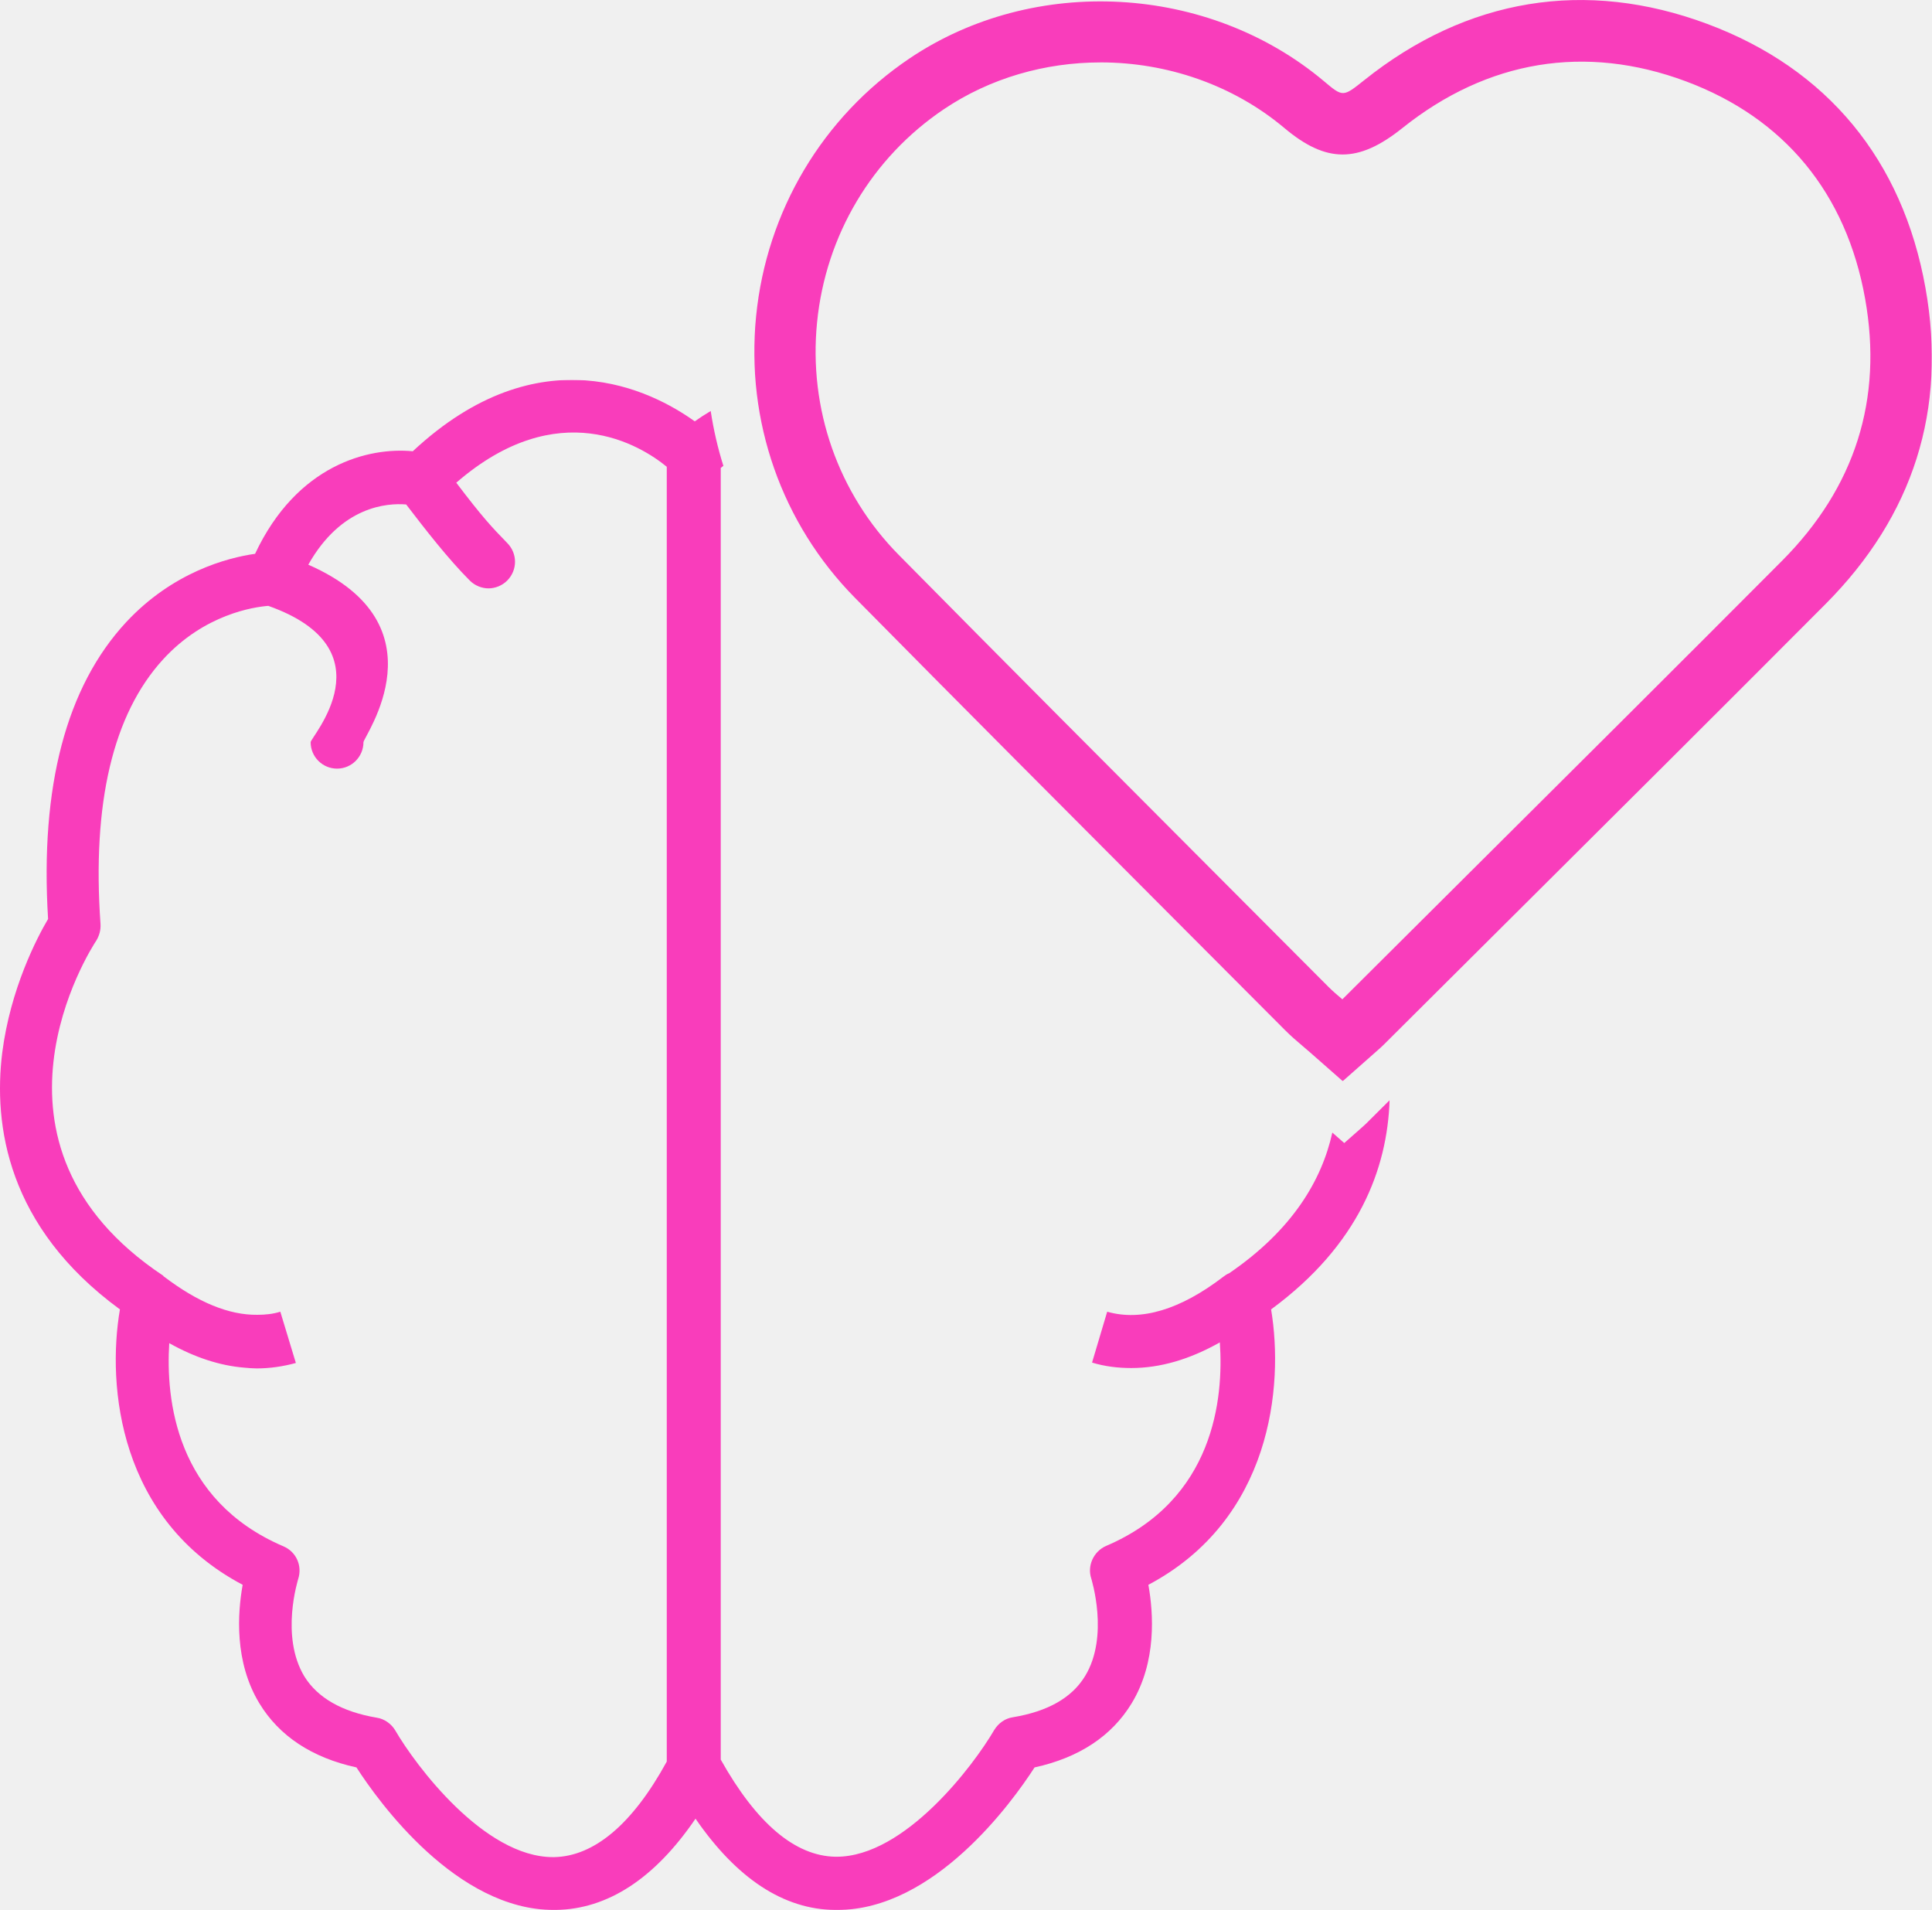
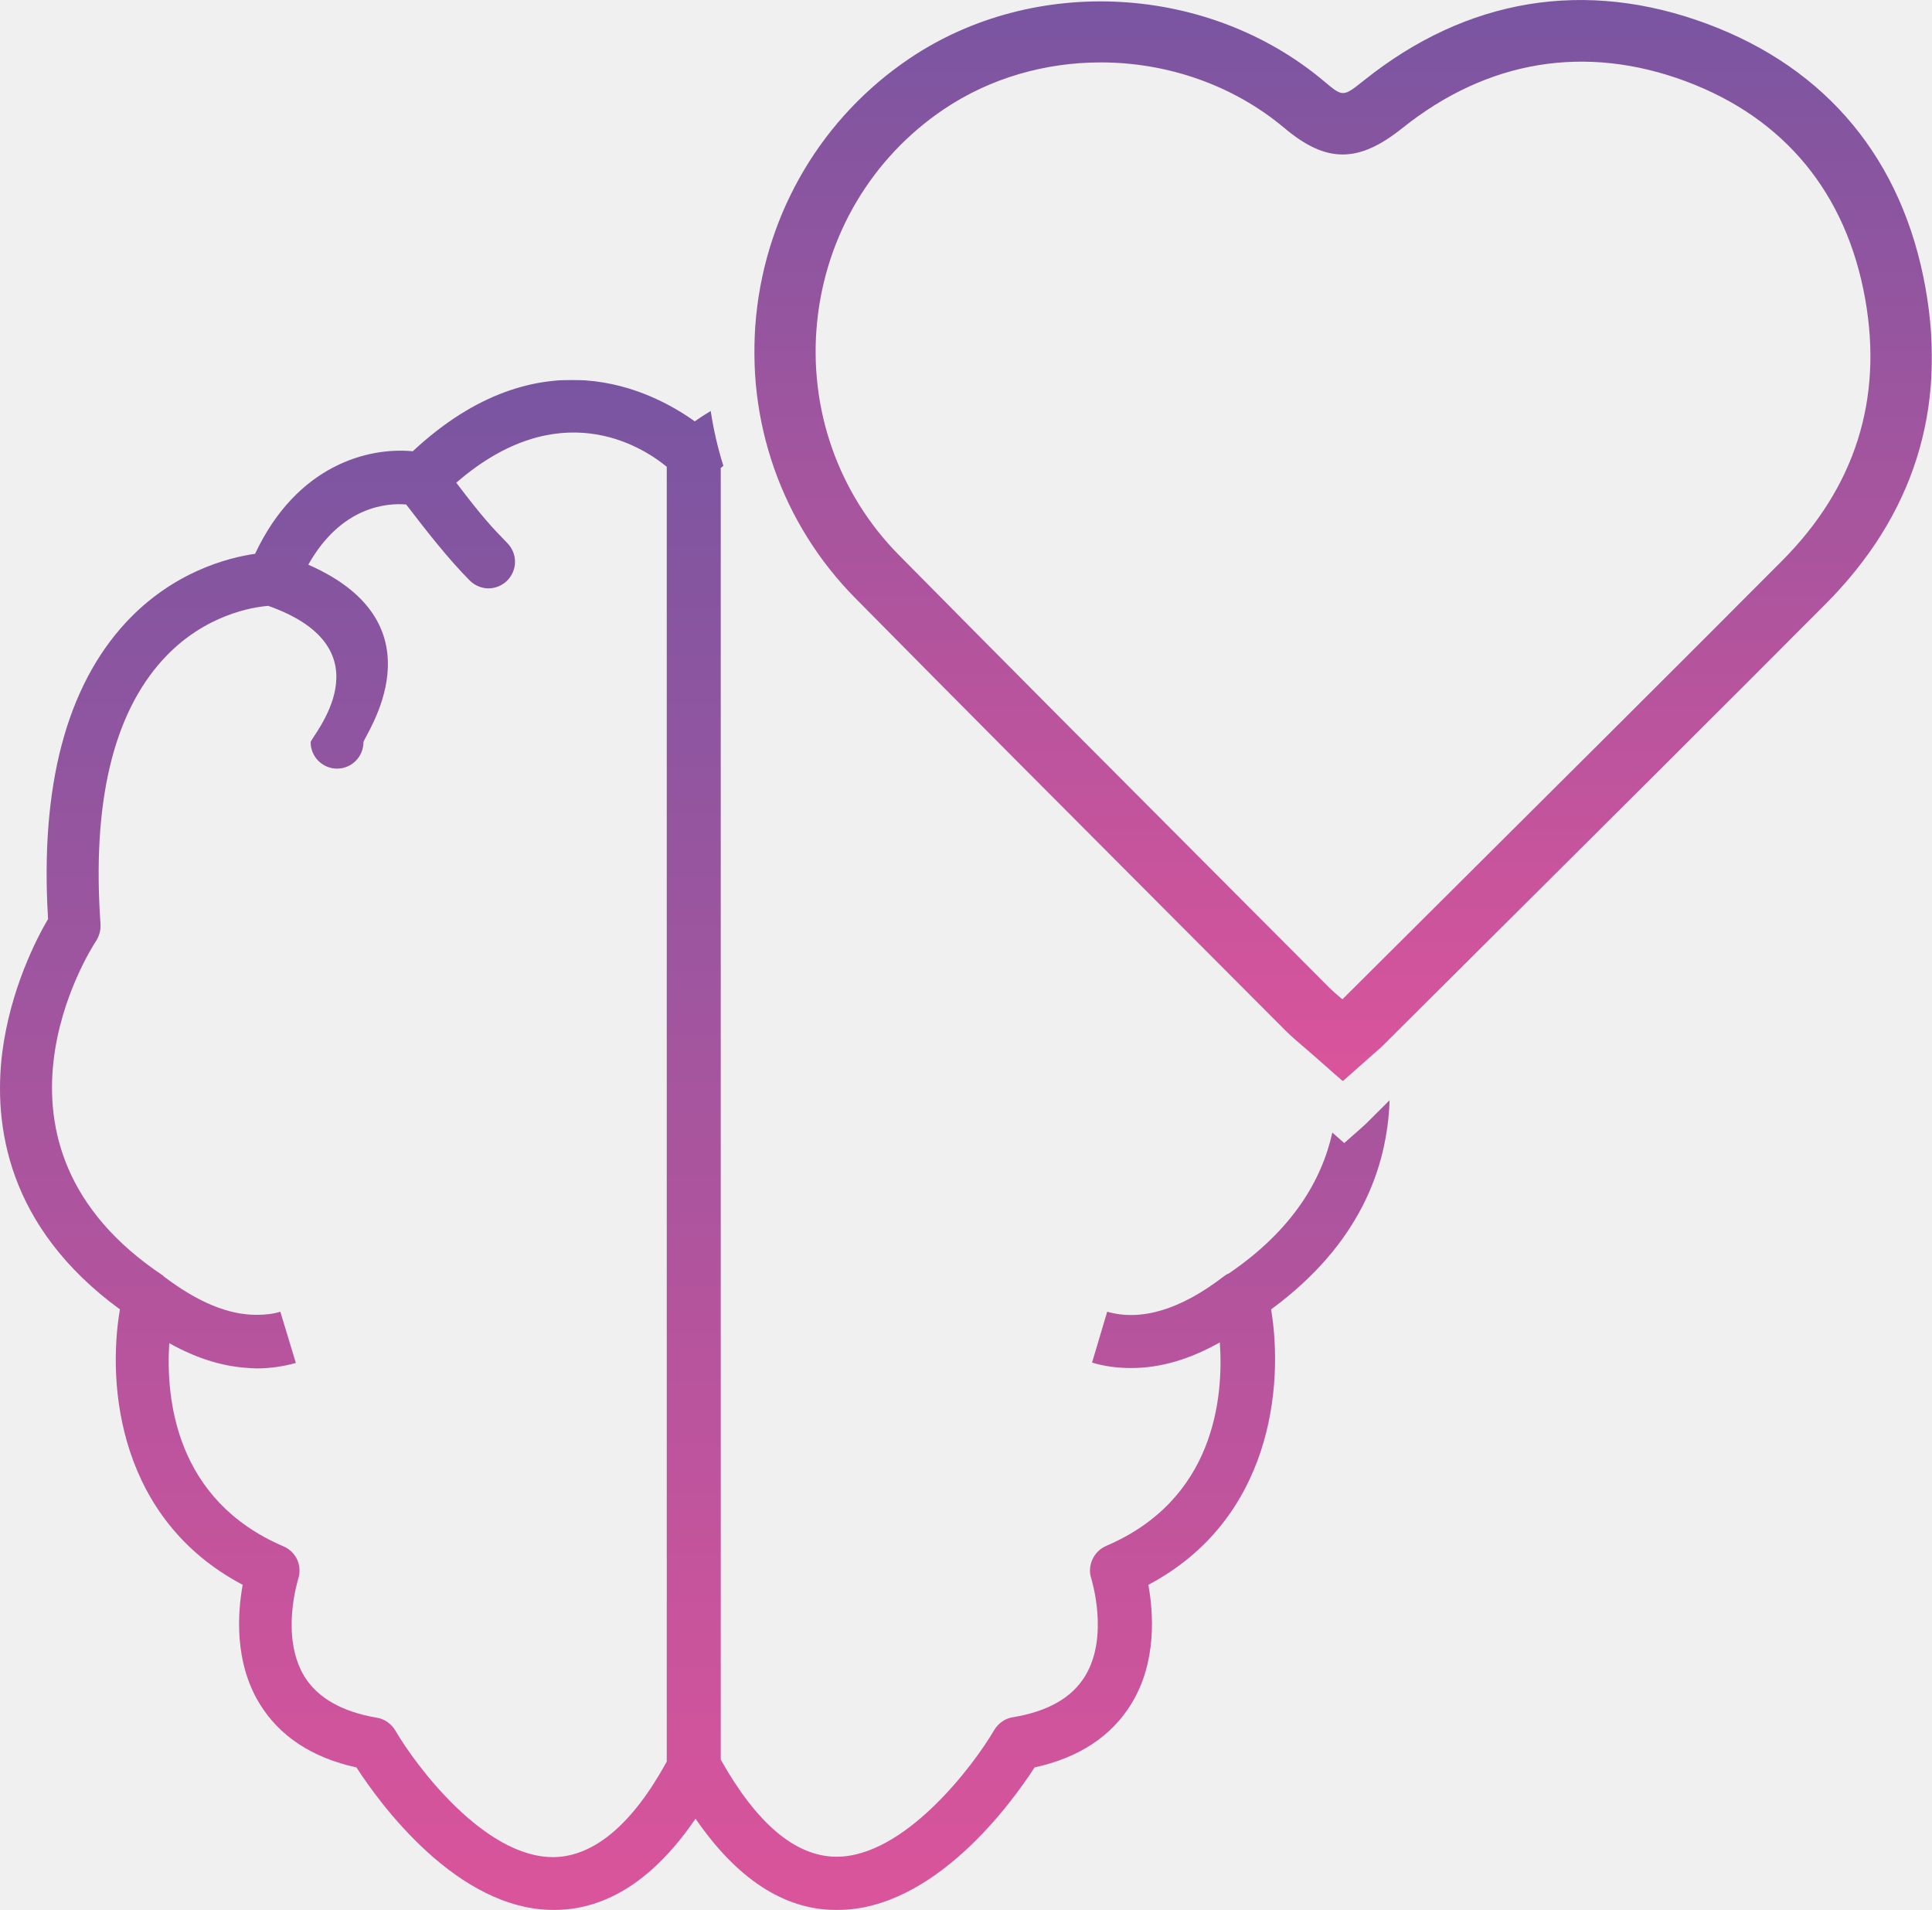
<svg xmlns="http://www.w3.org/2000/svg" width="86" height="85" viewBox="0 0 86 85" fill="none">
-   <mask id="mask0_6_56" style="mask-type:alpha" maskUnits="userSpaceOnUse" x="0" y="16" width="62" height="69">
+   <mask id="mask0_2_46" style="mask-type:alpha" maskUnits="userSpaceOnUse" x="0" y="16" width="62" height="69">
    <path d="M0 16.906H61.856V85H0V16.906Z" fill="white" />
  </mask>
-   <g mask="url(#mask0_6_56)">
-     <path fill-rule="evenodd" clip-rule="evenodd" d="M29.68 78.396C28.159 81.179 26.447 82.615 24.667 82.649H24.615C21.555 82.649 18.512 78.586 17.596 77.013C17.423 76.719 17.112 76.494 16.766 76.443C15.227 76.183 14.138 75.56 13.55 74.61C12.46 72.812 13.274 70.288 13.274 70.27C13.464 69.683 13.187 69.06 12.617 68.818C7.81 66.761 7.378 62.266 7.534 59.776C8.674 60.416 9.799 60.779 10.871 60.866C11.061 60.883 11.251 60.9 11.423 60.9C12.012 60.9 12.599 60.814 13.17 60.658L12.478 58.376C12.15 58.48 11.804 58.514 11.458 58.514C10.196 58.531 8.813 57.961 7.309 56.82C7.292 56.803 7.274 56.803 7.274 56.786L7.257 56.768C-1.543 50.908 4.041 42.228 4.283 41.866C4.422 41.641 4.491 41.381 4.474 41.122C4.094 35.745 5.027 31.786 7.257 29.348C9.107 27.326 11.303 27.015 11.942 26.963C17.405 28.899 13.811 32.823 13.828 33.031C13.828 33.689 14.364 34.207 15.003 34.207C15.66 34.207 16.179 33.671 16.179 33.031C16.179 32.79 19.843 27.81 13.723 25.131C15.193 22.521 17.233 22.381 18.08 22.451C18.927 23.557 19.947 24.871 20.915 25.84C21.14 26.065 21.452 26.185 21.745 26.185C22.039 26.185 22.35 26.065 22.575 25.84C23.042 25.373 23.042 24.63 22.575 24.162C21.883 23.454 21.451 22.986 20.31 21.482C24.857 17.54 28.522 19.822 29.68 20.773V78.396ZM61.856 48.964L60.804 50.011C60.746 50.068 60.684 50.124 60.593 50.203L59.837 50.87L59.307 50.404C58.837 52.521 57.538 54.734 54.714 56.664C54.627 56.699 54.541 56.751 54.454 56.82C52.536 58.29 50.79 58.808 49.285 58.376L48.611 60.64C49.181 60.814 49.77 60.883 50.357 60.883C51.637 60.883 52.951 60.503 54.299 59.742C54.472 62.214 54.057 66.744 49.234 68.801C48.68 69.043 48.386 69.683 48.577 70.253C48.577 70.27 49.389 72.812 48.3 74.593C47.712 75.56 46.64 76.166 45.084 76.425C44.738 76.477 44.445 76.685 44.254 76.995C43.338 78.569 40.278 82.632 37.235 82.632H37.183C35.386 82.597 33.674 81.145 32.083 78.309V20.826L32.2 20.732C31.95 19.936 31.762 19.121 31.636 18.291C31.366 18.451 31.127 18.609 30.926 18.752C29.023 17.386 24.027 14.81 18.374 20.083C16.42 19.893 13.222 20.671 11.354 24.647C10.127 24.82 7.69 25.46 5.615 27.69C2.952 30.56 1.777 35.003 2.14 40.898C1.639 41.746 0.463 44.009 0.1 46.846C-0.298 50.061 0.308 54.591 5.338 58.273C4.751 61.713 5.304 67.626 10.802 70.53C10.577 71.776 10.422 73.954 11.545 75.804C12.426 77.256 13.879 78.224 15.867 78.657C16.869 80.212 20.327 85.001 24.649 85.001H24.736C27.053 84.967 29.145 83.601 30.96 80.938C32.792 83.601 34.884 84.984 37.183 85.001H37.27C41.592 85.001 45.05 80.212 46.052 78.657C48.04 78.224 49.493 77.256 50.374 75.804C51.498 73.954 51.343 71.776 51.118 70.53C56.598 67.626 57.152 61.696 56.581 58.273C60.494 55.397 61.753 52.007 61.856 48.965V48.964Z" fill="#F93DBB" />
+   <g mask="url(#mask0_2_46)">
+     <path fill-rule="evenodd" clip-rule="evenodd" d="M29.68 78.396C28.159 81.179 26.447 82.615 24.667 82.649H24.615C21.555 82.649 18.512 78.586 17.596 77.013C17.423 76.719 17.112 76.494 16.766 76.443C15.227 76.183 14.138 75.56 13.55 74.61C12.46 72.812 13.274 70.288 13.274 70.27C13.464 69.683 13.187 69.06 12.617 68.818C7.81 66.761 7.378 62.266 7.534 59.776C8.674 60.416 9.799 60.779 10.871 60.866C11.061 60.883 11.251 60.9 11.423 60.9C12.012 60.9 12.599 60.814 13.17 60.658L12.478 58.376C12.15 58.48 11.804 58.514 11.458 58.514C10.196 58.531 8.813 57.961 7.309 56.82C7.292 56.803 7.274 56.803 7.274 56.786L7.257 56.768C-1.543 50.908 4.041 42.228 4.283 41.866C4.422 41.641 4.491 41.381 4.474 41.122C4.094 35.745 5.027 31.786 7.257 29.348C9.107 27.326 11.303 27.015 11.942 26.963C17.405 28.899 13.811 32.823 13.828 33.031C13.828 33.689 14.364 34.207 15.003 34.207C15.66 34.207 16.179 33.671 16.179 33.031C16.179 32.79 19.843 27.81 13.723 25.131C15.193 22.521 17.233 22.381 18.08 22.451C18.927 23.557 19.947 24.871 20.915 25.84C21.14 26.065 21.452 26.185 21.745 26.185C22.039 26.185 22.35 26.065 22.575 25.84C23.042 25.373 23.042 24.63 22.575 24.162C21.883 23.454 21.451 22.986 20.31 21.482C24.857 17.54 28.522 19.822 29.68 20.773V78.396ZM61.856 48.964L60.804 50.011C60.746 50.068 60.684 50.124 60.593 50.203L59.837 50.87L59.307 50.404C58.837 52.521 57.538 54.734 54.714 56.664C54.627 56.699 54.541 56.751 54.454 56.82C52.536 58.29 50.79 58.808 49.285 58.376L48.611 60.64C49.181 60.814 49.77 60.883 50.357 60.883C51.637 60.883 52.951 60.503 54.299 59.742C54.472 62.214 54.057 66.744 49.234 68.801C48.68 69.043 48.386 69.683 48.577 70.253C48.577 70.27 49.389 72.812 48.3 74.593C47.712 75.56 46.64 76.166 45.084 76.425C44.738 76.477 44.445 76.685 44.254 76.995C43.338 78.569 40.278 82.632 37.235 82.632H37.183C35.386 82.597 33.674 81.145 32.083 78.309V20.826L32.2 20.732C31.95 19.936 31.762 19.121 31.636 18.291C31.366 18.451 31.127 18.609 30.926 18.752C29.023 17.386 24.027 14.81 18.374 20.083C16.42 19.893 13.222 20.671 11.354 24.647C10.127 24.82 7.69 25.46 5.615 27.69C2.952 30.56 1.777 35.003 2.14 40.898C1.639 41.746 0.463 44.009 0.1 46.846C-0.298 50.061 0.308 54.591 5.338 58.273C4.751 61.713 5.304 67.626 10.802 70.53C10.577 71.776 10.422 73.954 11.545 75.804C12.426 77.256 13.879 78.224 15.867 78.657C16.869 80.212 20.327 85.001 24.649 85.001H24.736C27.053 84.967 29.145 83.601 30.96 80.938C32.792 83.601 34.884 84.984 37.183 85.001H37.27C41.592 85.001 45.05 80.212 46.052 78.657C48.04 78.224 49.493 77.256 50.374 75.804C51.498 73.954 51.343 71.776 51.118 70.53C56.598 67.626 57.152 61.696 56.581 58.273C60.494 55.397 61.753 52.007 61.856 48.965V48.964Z" fill="url(#paint0_linear_2_46)" />
  </g>
-   <mask id="mask1_6_56" style="mask-type:alpha" maskUnits="userSpaceOnUse" x="33" y="0" width="53" height="49">
-     <path d="M33.577 0H85.993V48.114H33.577V0Z" fill="white" />
+   <mask id="mask1_2_46" style="mask-type:alpha" maskUnits="userSpaceOnUse" x="33" y="0" width="53" height="49">
+     <path d="M33.578 0H85.994V48.114H33.578V0Z" fill="white" />
  </mask>
-   <g mask="url(#mask1_6_56)">
-     <path fill-rule="evenodd" clip-rule="evenodd" d="M48.991 2.778C46.536 2.778 44.085 3.466 42.011 4.863C38.813 7.017 36.757 10.471 36.371 14.34C35.986 18.192 37.311 21.966 40.004 24.693C44.73 29.48 49.546 34.307 54.204 38.976C55.849 40.625 57.496 42.275 59.14 43.926C59.326 44.11 59.533 44.288 59.753 44.474L65.258 38.994L65.302 38.95C69.906 34.37 74.666 29.634 79.326 24.956C82.577 21.69 83.821 17.77 83.024 13.3C82.187 8.6 79.428 5.254 75.047 3.62C70.577 1.954 66.212 2.673 62.424 5.7C60.464 7.268 59.04 7.267 57.175 5.7C54.871 3.764 51.929 2.777 48.991 2.777V2.778ZM59.769 48.114L58.325 46.844C58.22 46.752 58.115 46.663 58.012 46.575C57.758 46.36 57.478 46.123 57.208 45.852C55.563 44.2 53.918 42.552 52.272 40.903C47.612 36.233 42.794 31.403 38.062 26.61C34.797 23.304 33.19 18.732 33.657 14.07C34.124 9.39 36.614 5.21 40.487 2.6C46.033 -1.133 53.79 -0.708 58.932 3.612C59.779 4.325 59.779 4.324 60.722 3.572C65.299 -0.088 70.582 -0.956 76.001 1.066C81.337 3.055 84.695 7.121 85.711 12.823C86.674 18.22 85.177 22.95 81.261 26.882C76.596 31.565 71.834 36.303 67.228 40.886L67.183 40.93C65.313 42.79 63.443 44.65 61.576 46.511C61.509 46.578 61.436 46.645 61.327 46.739L59.77 48.115L59.769 48.114Z" fill="#F93DBB" />
+   <g mask="url(#mask1_2_46)">
+     <path fill-rule="evenodd" clip-rule="evenodd" d="M48.992 2.778C46.537 2.778 44.086 3.466 42.012 4.863C38.814 7.017 36.758 10.471 36.372 14.34C35.987 18.192 37.312 21.966 40.005 24.693C44.731 29.48 49.547 34.307 54.205 38.976C55.85 40.625 57.497 42.275 59.141 43.926C59.327 44.11 59.534 44.288 59.754 44.474L65.259 38.994L65.303 38.95C69.907 34.37 74.667 29.634 79.327 24.956C82.578 21.69 83.822 17.77 83.025 13.3C82.188 8.6 79.429 5.254 75.048 3.62C70.578 1.954 66.213 2.673 62.425 5.7C60.465 7.268 59.041 7.267 57.176 5.7C54.872 3.764 51.93 2.777 48.992 2.777V2.778ZM59.77 48.114L58.326 46.844C58.221 46.752 58.116 46.663 58.013 46.575C57.759 46.36 57.479 46.123 57.209 45.852C55.564 44.2 53.919 42.552 52.273 40.903C47.613 36.233 42.795 31.403 38.063 26.61C34.798 23.304 33.191 18.732 33.658 14.07C34.125 9.39 36.615 5.21 40.488 2.6C46.034 -1.133 53.791 -0.708 58.933 3.612C59.78 4.325 59.78 4.324 60.723 3.572C65.3 -0.088 70.583 -0.956 76.002 1.066C81.338 3.055 84.696 7.121 85.712 12.823C86.675 18.22 85.178 22.95 81.262 26.882C76.597 31.565 71.835 36.303 67.229 40.886L67.184 40.93C65.314 42.79 63.444 44.65 61.577 46.511C61.51 46.578 61.437 46.645 61.328 46.739L59.771 48.115L59.77 48.114Z" fill="url(#paint1_linear_2_46)" />
  </g>
+   <defs>
+     <linearGradient id="paint0_linear_2_46" x1="30.928" y1="16.907" x2="30.928" y2="85.001" gradientUnits="userSpaceOnUse">
+       <stop stop-color="#7955A1" />
+       <stop offset="1" stop-color="#DA549B" />
+     </linearGradient>
+     <linearGradient id="paint1_linear_2_46" x1="59.786" y1="0.001" x2="59.786" y2="48.115" gradientUnits="userSpaceOnUse">
+       <stop stop-color="#7955A1" />
+       <stop offset="1" stop-color="#DA549B" />
+     </linearGradient>
+   </defs>
</svg>
